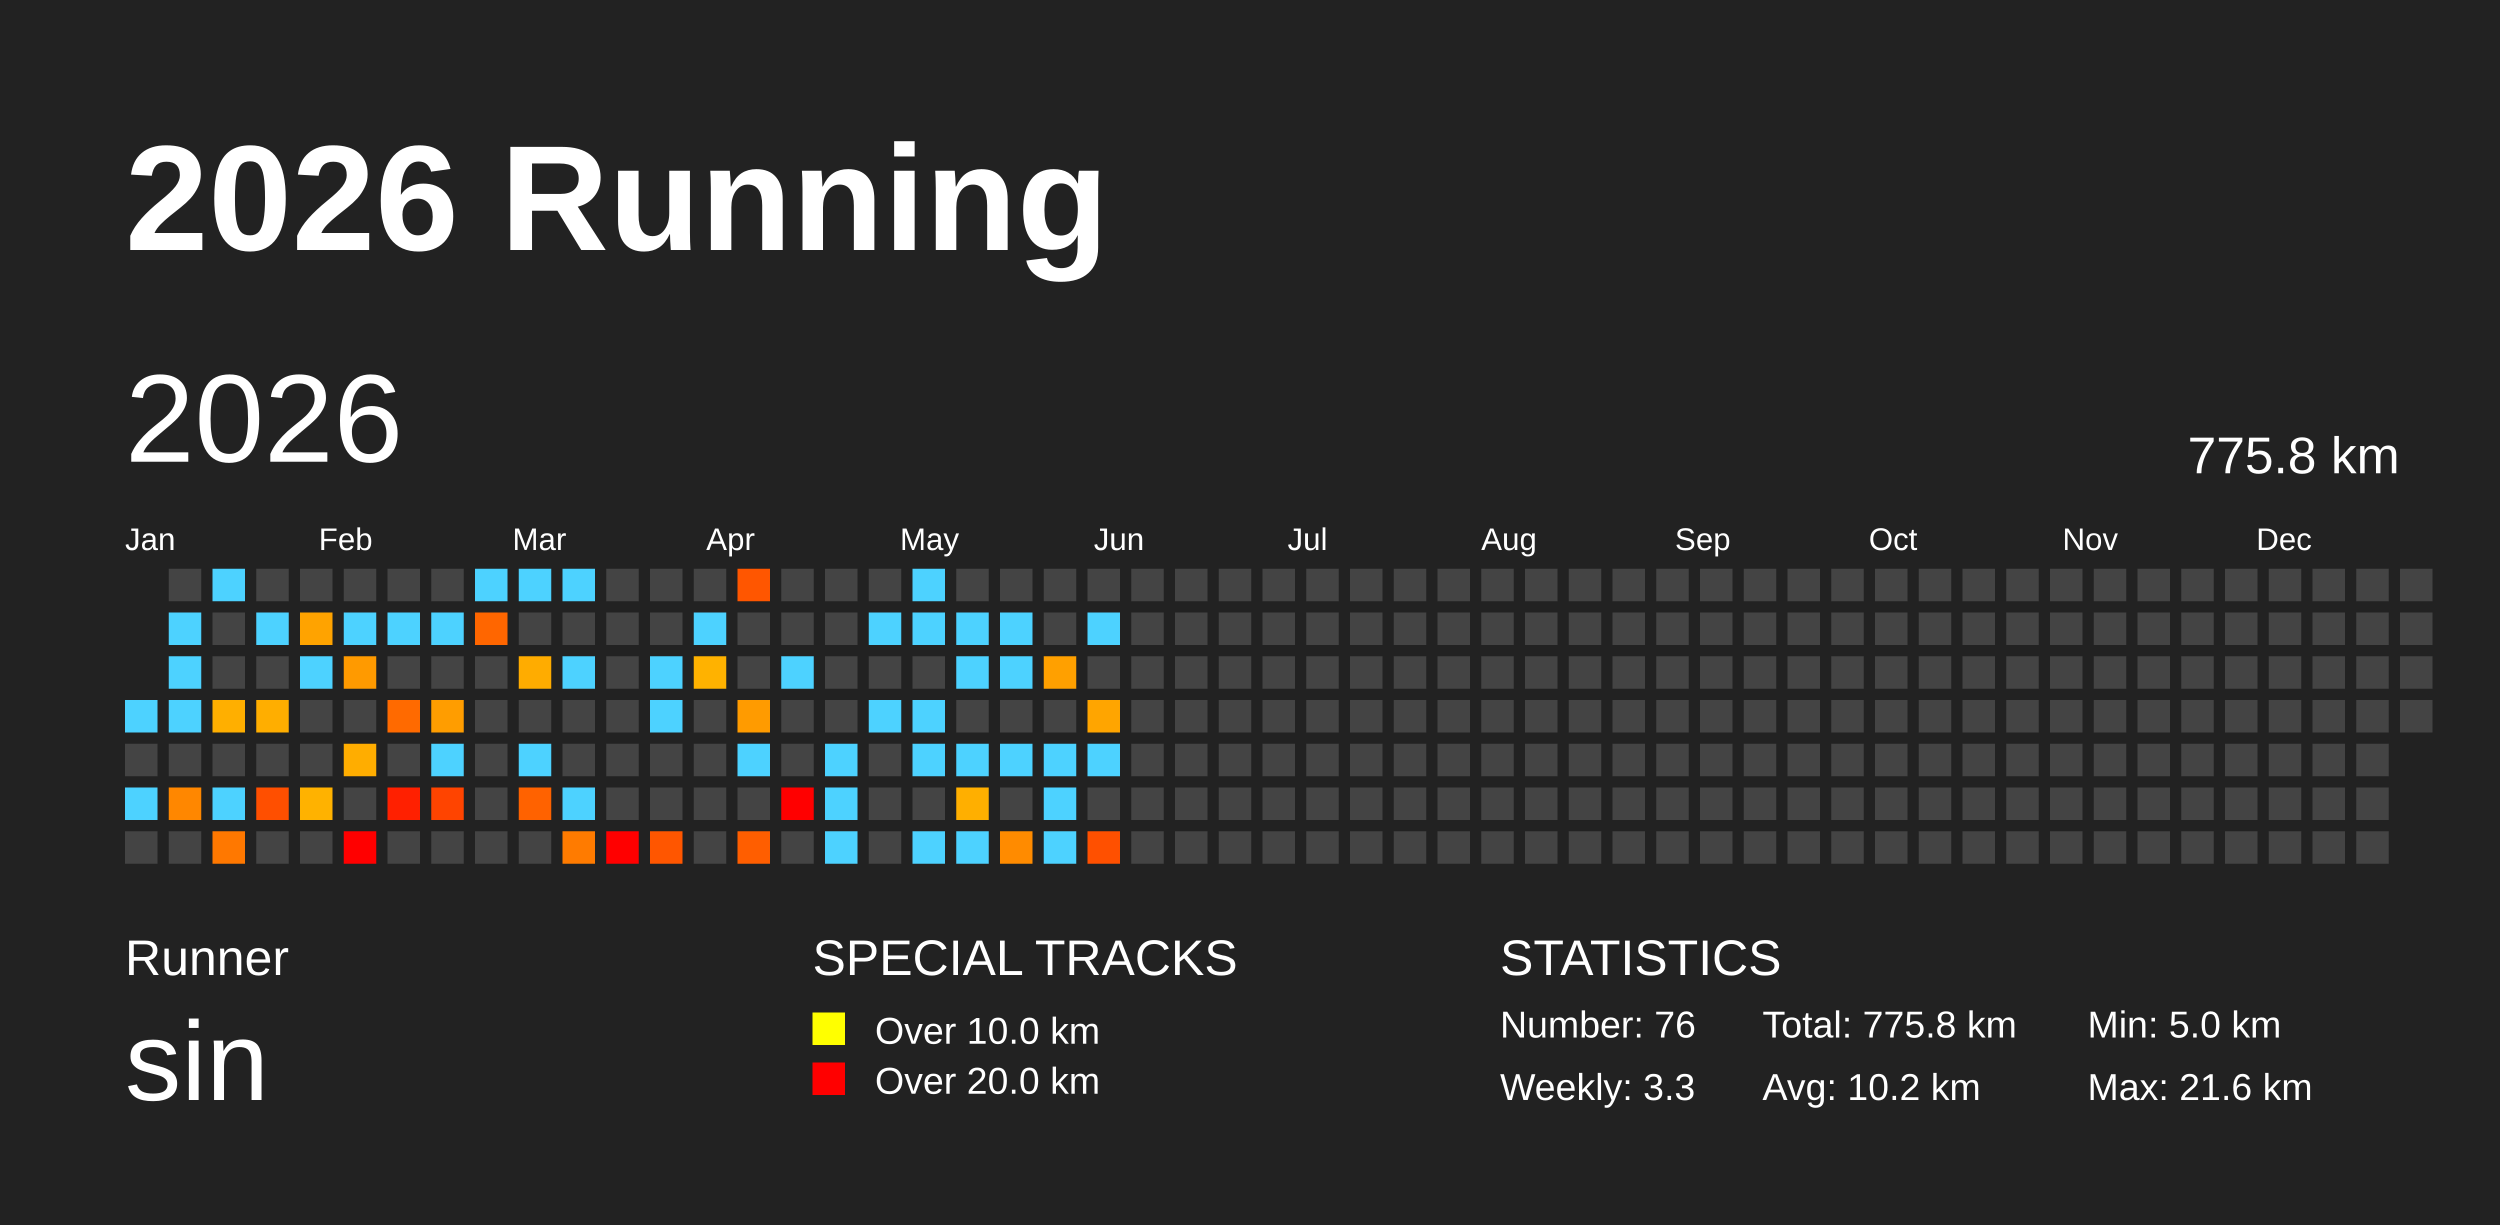
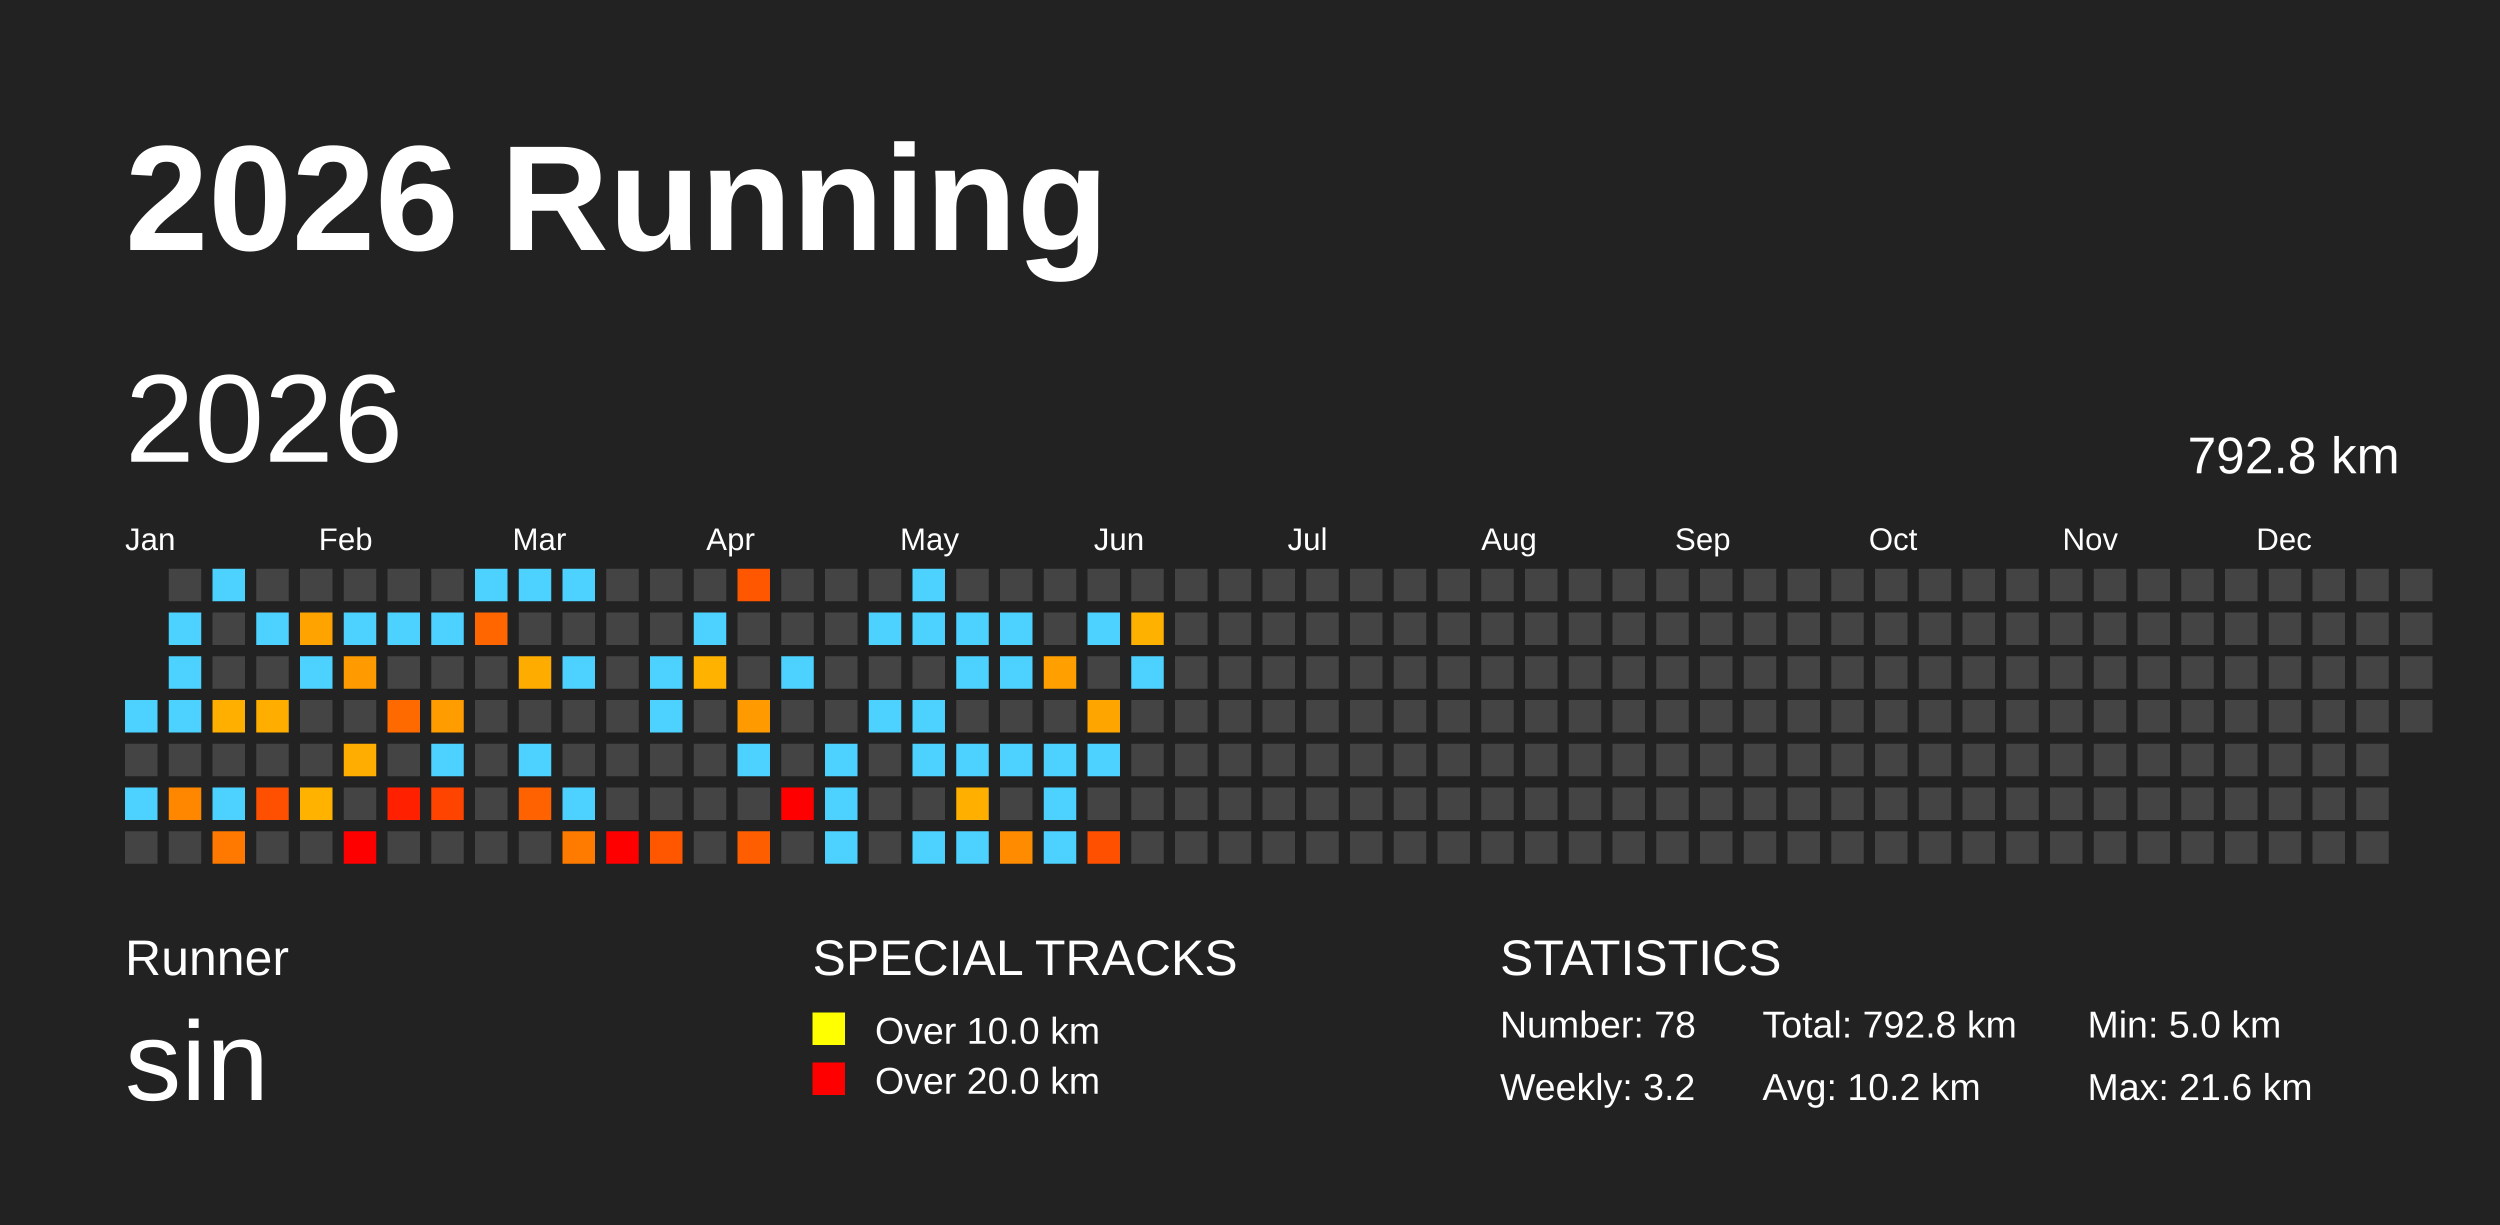
<svg xmlns="http://www.w3.org/2000/svg" baseProfile="full" height="98mm" version="1.1" viewBox="0,0,200,98" width="200mm">
  <defs />
  <rect fill="#222222" height="98" width="200" x="0" y="0" />
  <text fill="#FFFFFF" style="font-size:12px; font-family:Arial; font-weight:bold;" x="10" y="20">2026 Running</text>
  <text fill="#FFFFFF" style="font-size:4px; font-family:Arial" x="10" y="78">Runner</text>
  <text fill="#FFFFFF" style="font-size:9px; font-family:Arial" x="10" y="88">sin</text>
  <text fill="#FFFFFF" style="font-size:4px; font-family:Arial" x="65" y="78">SPECIAL TRACKS</text>
  <rect fill="yellow" height="2.6" width="2.6" x="65" y="81" />
  <text fill="#FFFFFF" style="font-size:3px; font-family:Arial" x="70" y="83.5">Over 10.0 km</text>
  <rect fill="red" height="2.6" width="2.6" x="65" y="85" />
  <text fill="#FFFFFF" style="font-size:3px; font-family:Arial" x="70" y="87.5">Over 20.0 km</text>
  <text fill="#FFFFFF" style="font-size:4px; font-family:Arial" x="120" y="78">STATISTICS</text>
-   <text fill="#FFFFFF" style="font-size:3px; font-family:Arial" x="120" y="83">Number: 76</text>
-   <text fill="#FFFFFF" style="font-size:3px; font-family:Arial" x="120" y="88">Weekly: 3.3</text>
-   <text fill="#FFFFFF" style="font-size:3px; font-family:Arial" x="141" y="83">Total: 775.8 km</text>
+   <text fill="#FFFFFF" style="font-size:3px; font-family:Arial" x="120" y="83">Number: 78</text>
+   <text fill="#FFFFFF" style="font-size:3px; font-family:Arial" x="120" y="88">Weekly: 3.2</text>
+   <text fill="#FFFFFF" style="font-size:3px; font-family:Arial" x="141" y="83">Total: 792.8 km</text>
  <text fill="#FFFFFF" style="font-size:3px; font-family:Arial" x="141" y="88">Avg: 10.2 km</text>
  <text fill="#FFFFFF" style="font-size:3px; font-family:Arial" x="167" y="83">Min: 5.0 km</text>
  <text fill="#FFFFFF" style="font-size:3px; font-family:Arial" x="167" y="88">Max: 21.6 km</text>
  <text dominant-baseline="hanging" fill="#FFFFFF" style="font-size:10.0px; font-family:Arial;" x="10" y="30">2026</text>
-   <text dominant-baseline="hanging" fill="#FFFFFF" style="font-size:4.125px; font-family:Arial;" x="175" y="35">775.8 km</text>
+   <text dominant-baseline="hanging" fill="#FFFFFF" style="font-size:4.125px; font-family:Arial;" x="175" y="35">792.8 km</text>
  <text fill="#FFFFFF" style="font-size:2.5px; font-family:Arial" x="10.0" y="44">Jan</text>
  <text fill="#FFFFFF" style="font-size:2.5px; font-family:Arial" x="25.5" y="44">Feb</text>
  <text fill="#FFFFFF" style="font-size:2.5px; font-family:Arial" x="41.0" y="44">Mar</text>
  <text fill="#FFFFFF" style="font-size:2.5px; font-family:Arial" x="56.5" y="44">Apr</text>
  <text fill="#FFFFFF" style="font-size:2.5px; font-family:Arial" x="72.0" y="44">May</text>
  <text fill="#FFFFFF" style="font-size:2.5px; font-family:Arial" x="87.5" y="44">Jun</text>
  <text fill="#FFFFFF" style="font-size:2.5px; font-family:Arial" x="103.0" y="44">Jul</text>
  <text fill="#FFFFFF" style="font-size:2.5px; font-family:Arial" x="118.5" y="44">Aug</text>
  <text fill="#FFFFFF" style="font-size:2.5px; font-family:Arial" x="134.0" y="44">Sep</text>
  <text fill="#FFFFFF" style="font-size:2.5px; font-family:Arial" x="149.5" y="44">Oct</text>
  <text fill="#FFFFFF" style="font-size:2.5px; font-family:Arial" x="165.0" y="44">Nov</text>
  <text fill="#FFFFFF" style="font-size:2.5px; font-family:Arial" x="180.5" y="44">Dec</text>
  <rect fill="#4dd2ff" height="2.6" width="2.6" x="10.0" y="56.0" />
  <rect fill="#444444" height="2.6" width="2.6" x="10.0" y="59.5" />
  <rect fill="#4dd2ff" height="2.6" width="2.6" x="10.0" y="63.0" />
  <rect fill="#444444" height="2.6" width="2.6" x="10.0" y="66.5" />
  <rect fill="#444444" height="2.6" width="2.6" x="13.5" y="45.5" />
  <rect fill="#4dd2ff" height="2.6" width="2.6" x="13.5" y="49.0" />
  <rect fill="#4dd2ff" height="2.6" width="2.6" x="13.5" y="52.5" />
  <rect fill="#4dd2ff" height="2.6" width="2.6" x="13.5" y="56.0" />
  <rect fill="#444444" height="2.6" width="2.6" x="13.5" y="59.5" />
  <rect fill="#ff8700" height="2.6" width="2.6" x="13.5" y="63.0" />
  <rect fill="#444444" height="2.6" width="2.6" x="13.5" y="66.5" />
  <rect fill="#4dd2ff" height="2.6" width="2.6" x="17.0" y="45.5" />
  <rect fill="#444444" height="2.6" width="2.6" x="17.0" y="49.0" />
  <rect fill="#444444" height="2.6" width="2.6" x="17.0" y="52.5" />
  <rect fill="#ffaf00" height="2.6" width="2.6" x="17.0" y="56.0" />
  <rect fill="#444444" height="2.6" width="2.6" x="17.0" y="59.5" />
  <rect fill="#4dd2ff" height="2.6" width="2.6" x="17.0" y="63.0" />
  <rect fill="#ff7800" height="2.6" width="2.6" x="17.0" y="66.5" />
  <rect fill="#444444" height="2.6" width="2.6" x="20.5" y="45.5" />
  <rect fill="#4dd2ff" height="2.6" width="2.6" x="20.5" y="49.0" />
  <rect fill="#444444" height="2.6" width="2.6" x="20.5" y="52.5" />
  <rect fill="#ffae00" height="2.6" width="2.6" x="20.5" y="56.0" />
  <rect fill="#444444" height="2.6" width="2.6" x="20.5" y="59.5" />
  <rect fill="#ff4f00" height="2.6" width="2.6" x="20.5" y="63.0" />
  <rect fill="#444444" height="2.6" width="2.6" x="20.5" y="66.5" />
  <rect fill="#444444" height="2.6" width="2.6" x="24.0" y="45.5" />
  <rect fill="#ffa300" height="2.6" width="2.6" x="24.0" y="49.0" />
  <rect fill="#4dd2ff" height="2.6" width="2.6" x="24.0" y="52.5" />
  <rect fill="#444444" height="2.6" width="2.6" x="24.0" y="56.0" />
  <rect fill="#444444" height="2.6" width="2.6" x="24.0" y="59.5" />
  <rect fill="#ffb200" height="2.6" width="2.6" x="24.0" y="63.0" />
  <rect fill="#444444" height="2.6" width="2.6" x="24.0" y="66.5" />
  <rect fill="#444444" height="2.6" width="2.6" x="27.5" y="45.5" />
  <rect fill="#4dd2ff" height="2.6" width="2.6" x="27.5" y="49.0" />
  <rect fill="#ff9a00" height="2.6" width="2.6" x="27.5" y="52.5" />
  <rect fill="#444444" height="2.6" width="2.6" x="27.5" y="56.0" />
  <rect fill="#ffad00" height="2.6" width="2.6" x="27.5" y="59.5" />
  <rect fill="#444444" height="2.6" width="2.6" x="27.5" y="63.0" />
  <rect fill="red" height="2.6" width="2.6" x="27.5" y="66.5" />
  <rect fill="#444444" height="2.6" width="2.6" x="31.0" y="45.5" />
  <rect fill="#4dd2ff" height="2.6" width="2.6" x="31.0" y="49.0" />
  <rect fill="#444444" height="2.6" width="2.6" x="31.0" y="52.5" />
  <rect fill="#ff6a00" height="2.6" width="2.6" x="31.0" y="56.0" />
  <rect fill="#444444" height="2.6" width="2.6" x="31.0" y="59.5" />
  <rect fill="#ff2000" height="2.6" width="2.6" x="31.0" y="63.0" />
  <rect fill="#444444" height="2.6" width="2.6" x="31.0" y="66.5" />
  <rect fill="#444444" height="2.6" width="2.6" x="34.5" y="45.5" />
  <rect fill="#4dd2ff" height="2.6" width="2.6" x="34.5" y="49.0" />
  <rect fill="#444444" height="2.6" width="2.6" x="34.5" y="52.5" />
  <rect fill="#ff9d00" height="2.6" width="2.6" x="34.5" y="56.0" />
  <rect fill="#4dd2ff" height="2.6" width="2.6" x="34.5" y="59.5" />
  <rect fill="#ff4400" height="2.6" width="2.6" x="34.5" y="63.0" />
  <rect fill="#444444" height="2.6" width="2.6" x="34.5" y="66.5" />
  <rect fill="#4dd2ff" height="2.6" width="2.6" x="38.0" y="45.5" />
  <rect fill="#ff6600" height="2.6" width="2.6" x="38.0" y="49.0" />
  <rect fill="#444444" height="2.6" width="2.6" x="38.0" y="52.5" />
  <rect fill="#444444" height="2.6" width="2.6" x="38.0" y="56.0" />
  <rect fill="#444444" height="2.6" width="2.6" x="38.0" y="59.5" />
  <rect fill="#444444" height="2.6" width="2.6" x="38.0" y="63.0" />
  <rect fill="#444444" height="2.6" width="2.6" x="38.0" y="66.5" />
  <rect fill="#4dd2ff" height="2.6" width="2.6" x="41.5" y="45.5" />
  <rect fill="#444444" height="2.6" width="2.6" x="41.5" y="49.0" />
  <rect fill="#ffac00" height="2.6" width="2.6" x="41.5" y="52.5" />
  <rect fill="#444444" height="2.6" width="2.6" x="41.5" y="56.0" />
  <rect fill="#4dd2ff" height="2.6" width="2.6" x="41.5" y="59.5" />
  <rect fill="#ff6200" height="2.6" width="2.6" x="41.5" y="63.0" />
  <rect fill="#444444" height="2.6" width="2.6" x="41.5" y="66.5" />
  <rect fill="#4dd2ff" height="2.6" width="2.6" x="45.0" y="45.5" />
  <rect fill="#444444" height="2.6" width="2.6" x="45.0" y="49.0" />
  <rect fill="#4dd2ff" height="2.6" width="2.6" x="45.0" y="52.5" />
  <rect fill="#444444" height="2.6" width="2.6" x="45.0" y="56.0" />
  <rect fill="#444444" height="2.6" width="2.6" x="45.0" y="59.5" />
  <rect fill="#4dd2ff" height="2.6" width="2.6" x="45.0" y="63.0" />
  <rect fill="#ff7b00" height="2.6" width="2.6" x="45.0" y="66.5" />
  <rect fill="#444444" height="2.6" width="2.6" x="48.5" y="45.5" />
  <rect fill="#444444" height="2.6" width="2.6" x="48.5" y="49.0" />
  <rect fill="#444444" height="2.6" width="2.6" x="48.5" y="52.5" />
  <rect fill="#444444" height="2.6" width="2.6" x="48.5" y="56.0" />
  <rect fill="#444444" height="2.6" width="2.6" x="48.5" y="59.5" />
  <rect fill="#444444" height="2.6" width="2.6" x="48.5" y="63.0" />
  <rect fill="red" height="2.6" width="2.6" x="48.5" y="66.5" />
  <rect fill="#444444" height="2.6" width="2.6" x="52.0" y="45.5" />
  <rect fill="#444444" height="2.6" width="2.6" x="52.0" y="49.0" />
  <rect fill="#4dd2ff" height="2.6" width="2.6" x="52.0" y="52.5" />
  <rect fill="#4dd2ff" height="2.6" width="2.6" x="52.0" y="56.0" />
  <rect fill="#444444" height="2.6" width="2.6" x="52.0" y="59.5" />
  <rect fill="#444444" height="2.6" width="2.6" x="52.0" y="63.0" />
  <rect fill="#ff5600" height="2.6" width="2.6" x="52.0" y="66.5" />
  <rect fill="#444444" height="2.6" width="2.6" x="55.5" y="45.5" />
  <rect fill="#4dd2ff" height="2.6" width="2.6" x="55.5" y="49.0" />
  <rect fill="#ffb200" height="2.6" width="2.6" x="55.5" y="52.5" />
  <rect fill="#444444" height="2.6" width="2.6" x="55.5" y="56.0" />
  <rect fill="#444444" height="2.6" width="2.6" x="55.5" y="59.5" />
  <rect fill="#444444" height="2.6" width="2.6" x="55.5" y="63.0" />
  <rect fill="#444444" height="2.6" width="2.6" x="55.5" y="66.5" />
  <rect fill="#ff5600" height="2.6" width="2.6" x="59.0" y="45.5" />
  <rect fill="#444444" height="2.6" width="2.6" x="59.0" y="49.0" />
  <rect fill="#444444" height="2.6" width="2.6" x="59.0" y="52.5" />
  <rect fill="#ff9b00" height="2.6" width="2.6" x="59.0" y="56.0" />
  <rect fill="#4dd2ff" height="2.6" width="2.6" x="59.0" y="59.5" />
  <rect fill="#444444" height="2.6" width="2.6" x="59.0" y="63.0" />
  <rect fill="#ff5e00" height="2.6" width="2.6" x="59.0" y="66.5" />
  <rect fill="#444444" height="2.6" width="2.6" x="62.5" y="45.5" />
  <rect fill="#444444" height="2.6" width="2.6" x="62.5" y="49.0" />
  <rect fill="#4dd2ff" height="2.6" width="2.6" x="62.5" y="52.5" />
  <rect fill="#444444" height="2.6" width="2.6" x="62.5" y="56.0" />
  <rect fill="#444444" height="2.6" width="2.6" x="62.5" y="59.5" />
  <rect fill="red" height="2.6" width="2.6" x="62.5" y="63.0" />
  <rect fill="#444444" height="2.6" width="2.6" x="62.5" y="66.5" />
  <rect fill="#444444" height="2.6" width="2.6" x="66.0" y="45.5" />
  <rect fill="#444444" height="2.6" width="2.6" x="66.0" y="49.0" />
  <rect fill="#444444" height="2.6" width="2.6" x="66.0" y="52.5" />
  <rect fill="#444444" height="2.6" width="2.6" x="66.0" y="56.0" />
  <rect fill="#4dd2ff" height="2.6" width="2.6" x="66.0" y="59.5" />
  <rect fill="#4dd2ff" height="2.6" width="2.6" x="66.0" y="63.0" />
  <rect fill="#4dd2ff" height="2.6" width="2.6" x="66.0" y="66.5" />
  <rect fill="#444444" height="2.6" width="2.6" x="69.5" y="45.5" />
  <rect fill="#4dd2ff" height="2.6" width="2.6" x="69.5" y="49.0" />
  <rect fill="#444444" height="2.6" width="2.6" x="69.5" y="52.5" />
  <rect fill="#4dd2ff" height="2.6" width="2.6" x="69.5" y="56.0" />
  <rect fill="#444444" height="2.6" width="2.6" x="69.5" y="59.5" />
  <rect fill="#444444" height="2.6" width="2.6" x="69.5" y="63.0" />
  <rect fill="#444444" height="2.6" width="2.6" x="69.5" y="66.5" />
  <rect fill="#4dd2ff" height="2.6" width="2.6" x="73.0" y="45.5" />
  <rect fill="#4dd2ff" height="2.6" width="2.6" x="73.0" y="49.0" />
  <rect fill="#444444" height="2.6" width="2.6" x="73.0" y="52.5" />
  <rect fill="#4dd2ff" height="2.6" width="2.6" x="73.0" y="56.0" />
  <rect fill="#4dd2ff" height="2.6" width="2.6" x="73.0" y="59.5" />
  <rect fill="#444444" height="2.6" width="2.6" x="73.0" y="63.0" />
  <rect fill="#4dd2ff" height="2.6" width="2.6" x="73.0" y="66.5" />
  <rect fill="#444444" height="2.6" width="2.6" x="76.5" y="45.5" />
  <rect fill="#4dd2ff" height="2.6" width="2.6" x="76.5" y="49.0" />
  <rect fill="#4dd2ff" height="2.6" width="2.6" x="76.5" y="52.5" />
  <rect fill="#444444" height="2.6" width="2.6" x="76.5" y="56.0" />
  <rect fill="#4dd2ff" height="2.6" width="2.6" x="76.5" y="59.5" />
  <rect fill="#ffaf00" height="2.6" width="2.6" x="76.5" y="63.0" />
  <rect fill="#4dd2ff" height="2.6" width="2.6" x="76.5" y="66.5" />
  <rect fill="#444444" height="2.6" width="2.6" x="80.0" y="45.5" />
  <rect fill="#4dd2ff" height="2.6" width="2.6" x="80.0" y="49.0" />
  <rect fill="#4dd2ff" height="2.6" width="2.6" x="80.0" y="52.5" />
  <rect fill="#444444" height="2.6" width="2.6" x="80.0" y="56.0" />
  <rect fill="#4dd2ff" height="2.6" width="2.6" x="80.0" y="59.5" />
  <rect fill="#444444" height="2.6" width="2.6" x="80.0" y="63.0" />
  <rect fill="#ff8b00" height="2.6" width="2.6" x="80.0" y="66.5" />
  <rect fill="#444444" height="2.6" width="2.6" x="83.5" y="45.5" />
  <rect fill="#444444" height="2.6" width="2.6" x="83.5" y="49.0" />
  <rect fill="#ffa000" height="2.6" width="2.6" x="83.5" y="52.5" />
  <rect fill="#444444" height="2.6" width="2.6" x="83.5" y="56.0" />
  <rect fill="#4dd2ff" height="2.6" width="2.6" x="83.5" y="59.5" />
  <rect fill="#4dd2ff" height="2.6" width="2.6" x="83.5" y="63.0" />
  <rect fill="#4dd2ff" height="2.6" width="2.6" x="83.5" y="66.5" />
  <rect fill="#444444" height="2.6" width="2.6" x="87.0" y="45.5" />
  <rect fill="#4dd2ff" height="2.6" width="2.6" x="87.0" y="49.0" />
  <rect fill="#444444" height="2.6" width="2.6" x="87.0" y="52.5" />
  <rect fill="#ffa500" height="2.6" width="2.6" x="87.0" y="56.0" />
  <rect fill="#4dd2ff" height="2.6" width="2.6" x="87.0" y="59.5" />
  <rect fill="#444444" height="2.6" width="2.6" x="87.0" y="63.0" />
  <rect fill="#ff5000" height="2.6" width="2.6" x="87.0" y="66.5" />
  <rect fill="#444444" height="2.6" width="2.6" x="90.5" y="45.5" />
-   <rect fill="#444444" height="2.6" width="2.6" x="90.5" y="49.0" />
-   <rect fill="#444444" height="2.6" width="2.6" x="90.5" y="52.5" />
+   <rect fill="#ffb100" height="2.6" width="2.6" x="90.5" y="49.0" />
+   <rect fill="#4dd2ff" height="2.6" width="2.6" x="90.5" y="52.5" />
  <rect fill="#444444" height="2.6" width="2.6" x="90.5" y="56.0" />
  <rect fill="#444444" height="2.6" width="2.6" x="90.5" y="59.5" />
  <rect fill="#444444" height="2.6" width="2.6" x="90.5" y="63.0" />
  <rect fill="#444444" height="2.6" width="2.6" x="90.5" y="66.5" />
  <rect fill="#444444" height="2.6" width="2.6" x="94.0" y="45.5" />
  <rect fill="#444444" height="2.6" width="2.6" x="94.0" y="49.0" />
  <rect fill="#444444" height="2.6" width="2.6" x="94.0" y="52.5" />
  <rect fill="#444444" height="2.6" width="2.6" x="94.0" y="56.0" />
  <rect fill="#444444" height="2.6" width="2.6" x="94.0" y="59.5" />
  <rect fill="#444444" height="2.6" width="2.6" x="94.0" y="63.0" />
  <rect fill="#444444" height="2.6" width="2.6" x="94.0" y="66.5" />
  <rect fill="#444444" height="2.6" width="2.6" x="97.5" y="45.5" />
  <rect fill="#444444" height="2.6" width="2.6" x="97.5" y="49.0" />
  <rect fill="#444444" height="2.6" width="2.6" x="97.5" y="52.5" />
  <rect fill="#444444" height="2.6" width="2.6" x="97.5" y="56.0" />
  <rect fill="#444444" height="2.6" width="2.6" x="97.5" y="59.5" />
  <rect fill="#444444" height="2.6" width="2.6" x="97.5" y="63.0" />
  <rect fill="#444444" height="2.6" width="2.6" x="97.5" y="66.5" />
  <rect fill="#444444" height="2.6" width="2.6" x="101.0" y="45.5" />
  <rect fill="#444444" height="2.6" width="2.6" x="101.0" y="49.0" />
  <rect fill="#444444" height="2.6" width="2.6" x="101.0" y="52.5" />
  <rect fill="#444444" height="2.6" width="2.6" x="101.0" y="56.0" />
  <rect fill="#444444" height="2.6" width="2.6" x="101.0" y="59.5" />
  <rect fill="#444444" height="2.6" width="2.6" x="101.0" y="63.0" />
  <rect fill="#444444" height="2.6" width="2.6" x="101.0" y="66.5" />
  <rect fill="#444444" height="2.6" width="2.6" x="104.5" y="45.5" />
  <rect fill="#444444" height="2.6" width="2.6" x="104.5" y="49.0" />
  <rect fill="#444444" height="2.6" width="2.6" x="104.5" y="52.5" />
  <rect fill="#444444" height="2.6" width="2.6" x="104.5" y="56.0" />
  <rect fill="#444444" height="2.6" width="2.6" x="104.5" y="59.5" />
  <rect fill="#444444" height="2.6" width="2.6" x="104.5" y="63.0" />
  <rect fill="#444444" height="2.6" width="2.6" x="104.5" y="66.5" />
  <rect fill="#444444" height="2.6" width="2.6" x="108.0" y="45.5" />
  <rect fill="#444444" height="2.6" width="2.6" x="108.0" y="49.0" />
  <rect fill="#444444" height="2.6" width="2.6" x="108.0" y="52.5" />
  <rect fill="#444444" height="2.6" width="2.6" x="108.0" y="56.0" />
  <rect fill="#444444" height="2.6" width="2.6" x="108.0" y="59.5" />
  <rect fill="#444444" height="2.6" width="2.6" x="108.0" y="63.0" />
  <rect fill="#444444" height="2.6" width="2.6" x="108.0" y="66.5" />
  <rect fill="#444444" height="2.6" width="2.6" x="111.5" y="45.5" />
  <rect fill="#444444" height="2.6" width="2.6" x="111.5" y="49.0" />
  <rect fill="#444444" height="2.6" width="2.6" x="111.5" y="52.5" />
  <rect fill="#444444" height="2.6" width="2.6" x="111.5" y="56.0" />
  <rect fill="#444444" height="2.6" width="2.6" x="111.5" y="59.5" />
  <rect fill="#444444" height="2.6" width="2.6" x="111.5" y="63.0" />
  <rect fill="#444444" height="2.6" width="2.6" x="111.5" y="66.5" />
  <rect fill="#444444" height="2.6" width="2.6" x="115.0" y="45.5" />
  <rect fill="#444444" height="2.6" width="2.6" x="115.0" y="49.0" />
  <rect fill="#444444" height="2.6" width="2.6" x="115.0" y="52.5" />
  <rect fill="#444444" height="2.6" width="2.6" x="115.0" y="56.0" />
  <rect fill="#444444" height="2.6" width="2.6" x="115.0" y="59.5" />
  <rect fill="#444444" height="2.6" width="2.6" x="115.0" y="63.0" />
  <rect fill="#444444" height="2.6" width="2.6" x="115.0" y="66.5" />
  <rect fill="#444444" height="2.6" width="2.6" x="118.5" y="45.5" />
  <rect fill="#444444" height="2.6" width="2.6" x="118.5" y="49.0" />
  <rect fill="#444444" height="2.6" width="2.6" x="118.5" y="52.5" />
  <rect fill="#444444" height="2.6" width="2.6" x="118.5" y="56.0" />
  <rect fill="#444444" height="2.6" width="2.6" x="118.5" y="59.5" />
  <rect fill="#444444" height="2.6" width="2.6" x="118.5" y="63.0" />
  <rect fill="#444444" height="2.6" width="2.6" x="118.5" y="66.5" />
  <rect fill="#444444" height="2.6" width="2.6" x="122.0" y="45.5" />
  <rect fill="#444444" height="2.6" width="2.6" x="122.0" y="49.0" />
  <rect fill="#444444" height="2.6" width="2.6" x="122.0" y="52.5" />
  <rect fill="#444444" height="2.6" width="2.6" x="122.0" y="56.0" />
  <rect fill="#444444" height="2.6" width="2.6" x="122.0" y="59.5" />
  <rect fill="#444444" height="2.6" width="2.6" x="122.0" y="63.0" />
  <rect fill="#444444" height="2.6" width="2.6" x="122.0" y="66.5" />
  <rect fill="#444444" height="2.6" width="2.6" x="125.5" y="45.5" />
  <rect fill="#444444" height="2.6" width="2.6" x="125.5" y="49.0" />
  <rect fill="#444444" height="2.6" width="2.6" x="125.5" y="52.5" />
  <rect fill="#444444" height="2.6" width="2.6" x="125.5" y="56.0" />
  <rect fill="#444444" height="2.6" width="2.6" x="125.5" y="59.5" />
  <rect fill="#444444" height="2.6" width="2.6" x="125.5" y="63.0" />
  <rect fill="#444444" height="2.6" width="2.6" x="125.5" y="66.5" />
  <rect fill="#444444" height="2.6" width="2.6" x="129.0" y="45.5" />
  <rect fill="#444444" height="2.6" width="2.6" x="129.0" y="49.0" />
  <rect fill="#444444" height="2.6" width="2.6" x="129.0" y="52.5" />
  <rect fill="#444444" height="2.6" width="2.6" x="129.0" y="56.0" />
  <rect fill="#444444" height="2.6" width="2.6" x="129.0" y="59.5" />
  <rect fill="#444444" height="2.6" width="2.6" x="129.0" y="63.0" />
  <rect fill="#444444" height="2.6" width="2.6" x="129.0" y="66.5" />
  <rect fill="#444444" height="2.6" width="2.6" x="132.5" y="45.5" />
  <rect fill="#444444" height="2.6" width="2.6" x="132.5" y="49.0" />
  <rect fill="#444444" height="2.6" width="2.6" x="132.5" y="52.5" />
  <rect fill="#444444" height="2.6" width="2.6" x="132.5" y="56.0" />
  <rect fill="#444444" height="2.6" width="2.6" x="132.5" y="59.5" />
  <rect fill="#444444" height="2.6" width="2.6" x="132.5" y="63.0" />
  <rect fill="#444444" height="2.6" width="2.6" x="132.5" y="66.5" />
  <rect fill="#444444" height="2.6" width="2.6" x="136.0" y="45.5" />
  <rect fill="#444444" height="2.6" width="2.6" x="136.0" y="49.0" />
  <rect fill="#444444" height="2.6" width="2.6" x="136.0" y="52.5" />
  <rect fill="#444444" height="2.6" width="2.6" x="136.0" y="56.0" />
  <rect fill="#444444" height="2.6" width="2.6" x="136.0" y="59.5" />
  <rect fill="#444444" height="2.6" width="2.6" x="136.0" y="63.0" />
  <rect fill="#444444" height="2.6" width="2.6" x="136.0" y="66.5" />
  <rect fill="#444444" height="2.6" width="2.6" x="139.5" y="45.5" />
  <rect fill="#444444" height="2.6" width="2.6" x="139.5" y="49.0" />
  <rect fill="#444444" height="2.6" width="2.6" x="139.5" y="52.5" />
  <rect fill="#444444" height="2.6" width="2.6" x="139.5" y="56.0" />
  <rect fill="#444444" height="2.6" width="2.6" x="139.5" y="59.5" />
  <rect fill="#444444" height="2.6" width="2.6" x="139.5" y="63.0" />
  <rect fill="#444444" height="2.6" width="2.6" x="139.5" y="66.5" />
  <rect fill="#444444" height="2.6" width="2.6" x="143.0" y="45.5" />
  <rect fill="#444444" height="2.6" width="2.6" x="143.0" y="49.0" />
  <rect fill="#444444" height="2.6" width="2.6" x="143.0" y="52.5" />
  <rect fill="#444444" height="2.6" width="2.6" x="143.0" y="56.0" />
  <rect fill="#444444" height="2.6" width="2.6" x="143.0" y="59.5" />
  <rect fill="#444444" height="2.6" width="2.6" x="143.0" y="63.0" />
  <rect fill="#444444" height="2.6" width="2.6" x="143.0" y="66.5" />
  <rect fill="#444444" height="2.6" width="2.6" x="146.5" y="45.5" />
  <rect fill="#444444" height="2.6" width="2.6" x="146.5" y="49.0" />
  <rect fill="#444444" height="2.6" width="2.6" x="146.5" y="52.5" />
  <rect fill="#444444" height="2.6" width="2.6" x="146.5" y="56.0" />
  <rect fill="#444444" height="2.6" width="2.6" x="146.5" y="59.5" />
  <rect fill="#444444" height="2.6" width="2.6" x="146.5" y="63.0" />
  <rect fill="#444444" height="2.6" width="2.6" x="146.5" y="66.5" />
  <rect fill="#444444" height="2.6" width="2.6" x="150.0" y="45.5" />
  <rect fill="#444444" height="2.6" width="2.6" x="150.0" y="49.0" />
  <rect fill="#444444" height="2.6" width="2.6" x="150.0" y="52.5" />
  <rect fill="#444444" height="2.6" width="2.6" x="150.0" y="56.0" />
  <rect fill="#444444" height="2.6" width="2.6" x="150.0" y="59.5" />
  <rect fill="#444444" height="2.6" width="2.6" x="150.0" y="63.0" />
  <rect fill="#444444" height="2.6" width="2.6" x="150.0" y="66.5" />
  <rect fill="#444444" height="2.6" width="2.6" x="153.5" y="45.5" />
  <rect fill="#444444" height="2.6" width="2.6" x="153.5" y="49.0" />
  <rect fill="#444444" height="2.6" width="2.6" x="153.5" y="52.5" />
  <rect fill="#444444" height="2.6" width="2.6" x="153.5" y="56.0" />
  <rect fill="#444444" height="2.6" width="2.6" x="153.5" y="59.5" />
  <rect fill="#444444" height="2.6" width="2.6" x="153.5" y="63.0" />
  <rect fill="#444444" height="2.6" width="2.6" x="153.5" y="66.5" />
  <rect fill="#444444" height="2.6" width="2.6" x="157.0" y="45.5" />
  <rect fill="#444444" height="2.6" width="2.6" x="157.0" y="49.0" />
  <rect fill="#444444" height="2.6" width="2.6" x="157.0" y="52.5" />
  <rect fill="#444444" height="2.6" width="2.6" x="157.0" y="56.0" />
  <rect fill="#444444" height="2.6" width="2.6" x="157.0" y="59.5" />
  <rect fill="#444444" height="2.6" width="2.6" x="157.0" y="63.0" />
  <rect fill="#444444" height="2.6" width="2.6" x="157.0" y="66.5" />
  <rect fill="#444444" height="2.6" width="2.6" x="160.5" y="45.5" />
  <rect fill="#444444" height="2.6" width="2.6" x="160.5" y="49.0" />
  <rect fill="#444444" height="2.6" width="2.6" x="160.5" y="52.5" />
  <rect fill="#444444" height="2.6" width="2.6" x="160.5" y="56.0" />
  <rect fill="#444444" height="2.6" width="2.6" x="160.5" y="59.5" />
  <rect fill="#444444" height="2.6" width="2.6" x="160.5" y="63.0" />
  <rect fill="#444444" height="2.6" width="2.6" x="160.5" y="66.5" />
  <rect fill="#444444" height="2.6" width="2.6" x="164.0" y="45.5" />
  <rect fill="#444444" height="2.6" width="2.6" x="164.0" y="49.0" />
  <rect fill="#444444" height="2.6" width="2.6" x="164.0" y="52.5" />
  <rect fill="#444444" height="2.6" width="2.6" x="164.0" y="56.0" />
  <rect fill="#444444" height="2.6" width="2.6" x="164.0" y="59.5" />
  <rect fill="#444444" height="2.6" width="2.6" x="164.0" y="63.0" />
  <rect fill="#444444" height="2.6" width="2.6" x="164.0" y="66.5" />
  <rect fill="#444444" height="2.6" width="2.6" x="167.5" y="45.5" />
  <rect fill="#444444" height="2.6" width="2.6" x="167.5" y="49.0" />
  <rect fill="#444444" height="2.6" width="2.6" x="167.5" y="52.5" />
  <rect fill="#444444" height="2.6" width="2.6" x="167.5" y="56.0" />
  <rect fill="#444444" height="2.6" width="2.6" x="167.5" y="59.5" />
  <rect fill="#444444" height="2.6" width="2.6" x="167.5" y="63.0" />
  <rect fill="#444444" height="2.6" width="2.6" x="167.5" y="66.5" />
  <rect fill="#444444" height="2.6" width="2.6" x="171.0" y="45.5" />
  <rect fill="#444444" height="2.6" width="2.6" x="171.0" y="49.0" />
  <rect fill="#444444" height="2.6" width="2.6" x="171.0" y="52.5" />
  <rect fill="#444444" height="2.6" width="2.6" x="171.0" y="56.0" />
  <rect fill="#444444" height="2.6" width="2.6" x="171.0" y="59.5" />
  <rect fill="#444444" height="2.6" width="2.6" x="171.0" y="63.0" />
  <rect fill="#444444" height="2.6" width="2.6" x="171.0" y="66.5" />
  <rect fill="#444444" height="2.6" width="2.6" x="174.5" y="45.5" />
  <rect fill="#444444" height="2.6" width="2.6" x="174.5" y="49.0" />
  <rect fill="#444444" height="2.6" width="2.6" x="174.5" y="52.5" />
  <rect fill="#444444" height="2.6" width="2.6" x="174.5" y="56.0" />
  <rect fill="#444444" height="2.6" width="2.6" x="174.5" y="59.5" />
  <rect fill="#444444" height="2.6" width="2.6" x="174.5" y="63.0" />
  <rect fill="#444444" height="2.6" width="2.6" x="174.5" y="66.5" />
  <rect fill="#444444" height="2.6" width="2.6" x="178.0" y="45.5" />
  <rect fill="#444444" height="2.6" width="2.6" x="178.0" y="49.0" />
  <rect fill="#444444" height="2.6" width="2.6" x="178.0" y="52.5" />
  <rect fill="#444444" height="2.6" width="2.6" x="178.0" y="56.0" />
  <rect fill="#444444" height="2.6" width="2.6" x="178.0" y="59.5" />
  <rect fill="#444444" height="2.6" width="2.6" x="178.0" y="63.0" />
  <rect fill="#444444" height="2.6" width="2.6" x="178.0" y="66.5" />
  <rect fill="#444444" height="2.6" width="2.6" x="181.5" y="45.5" />
  <rect fill="#444444" height="2.6" width="2.6" x="181.5" y="49.0" />
  <rect fill="#444444" height="2.6" width="2.6" x="181.5" y="52.5" />
  <rect fill="#444444" height="2.6" width="2.6" x="181.5" y="56.0" />
  <rect fill="#444444" height="2.6" width="2.6" x="181.5" y="59.5" />
  <rect fill="#444444" height="2.6" width="2.6" x="181.5" y="63.0" />
  <rect fill="#444444" height="2.6" width="2.6" x="181.5" y="66.5" />
  <rect fill="#444444" height="2.6" width="2.6" x="185.0" y="45.5" />
  <rect fill="#444444" height="2.6" width="2.6" x="185.0" y="49.0" />
  <rect fill="#444444" height="2.6" width="2.6" x="185.0" y="52.5" />
  <rect fill="#444444" height="2.6" width="2.6" x="185.0" y="56.0" />
  <rect fill="#444444" height="2.6" width="2.6" x="185.0" y="59.5" />
  <rect fill="#444444" height="2.6" width="2.6" x="185.0" y="63.0" />
  <rect fill="#444444" height="2.6" width="2.6" x="185.0" y="66.5" />
  <rect fill="#444444" height="2.6" width="2.6" x="188.5" y="45.5" />
  <rect fill="#444444" height="2.6" width="2.6" x="188.5" y="49.0" />
  <rect fill="#444444" height="2.6" width="2.6" x="188.5" y="52.5" />
  <rect fill="#444444" height="2.6" width="2.6" x="188.5" y="56.0" />
  <rect fill="#444444" height="2.6" width="2.6" x="188.5" y="59.5" />
  <rect fill="#444444" height="2.6" width="2.6" x="188.5" y="63.0" />
  <rect fill="#444444" height="2.6" width="2.6" x="188.5" y="66.5" />
  <rect fill="#444444" height="2.6" width="2.6" x="192.0" y="45.5" />
  <rect fill="#444444" height="2.6" width="2.6" x="192.0" y="49.0" />
  <rect fill="#444444" height="2.6" width="2.6" x="192.0" y="52.5" />
  <rect fill="#444444" height="2.6" width="2.6" x="192.0" y="56.0" />
</svg>
